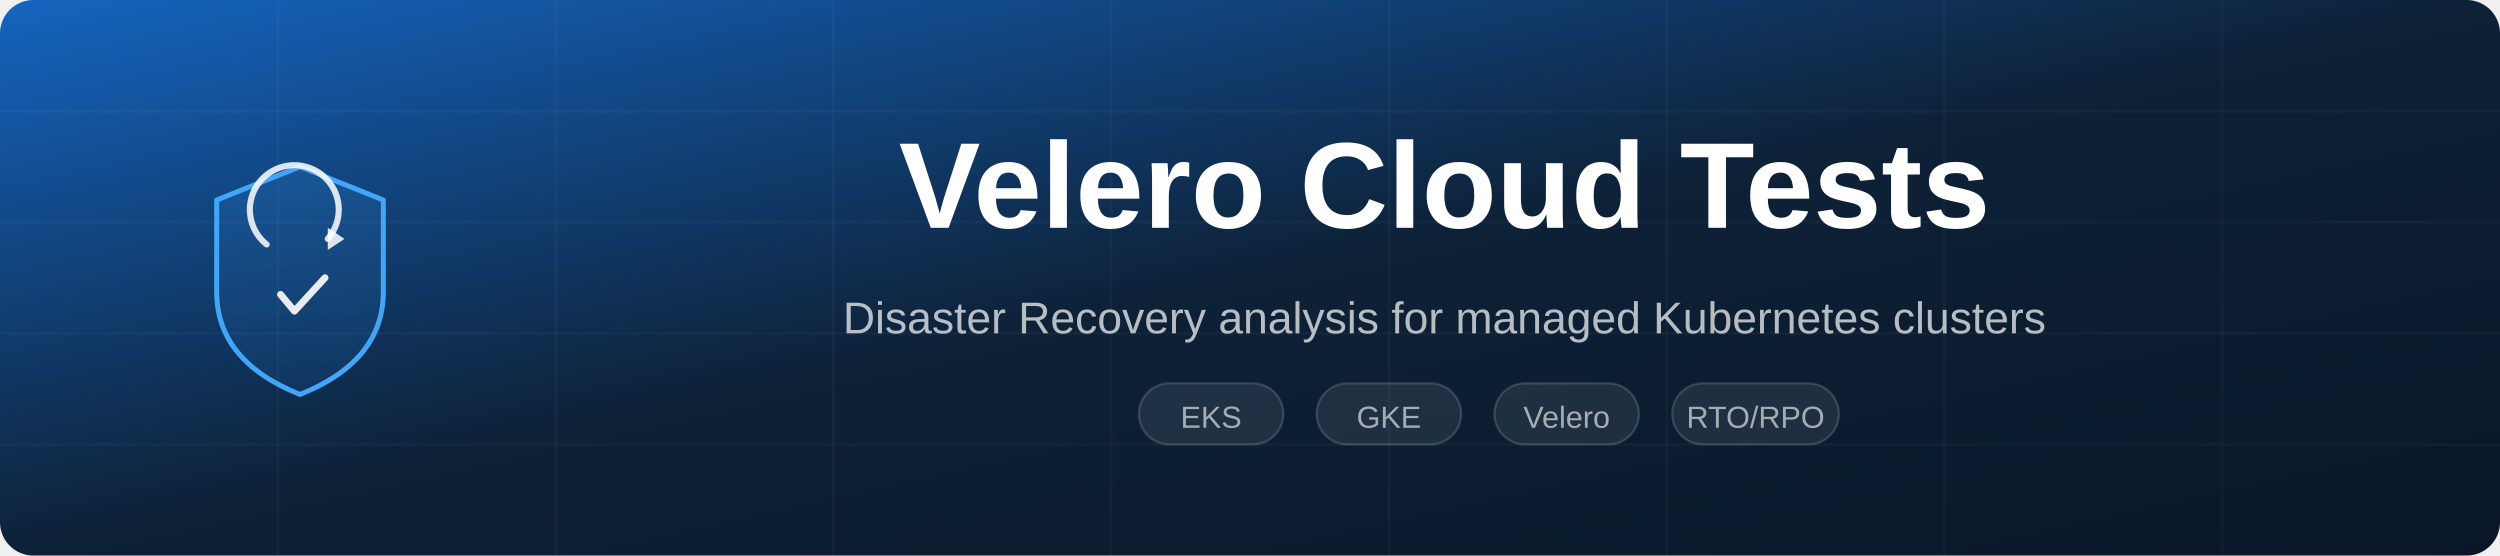
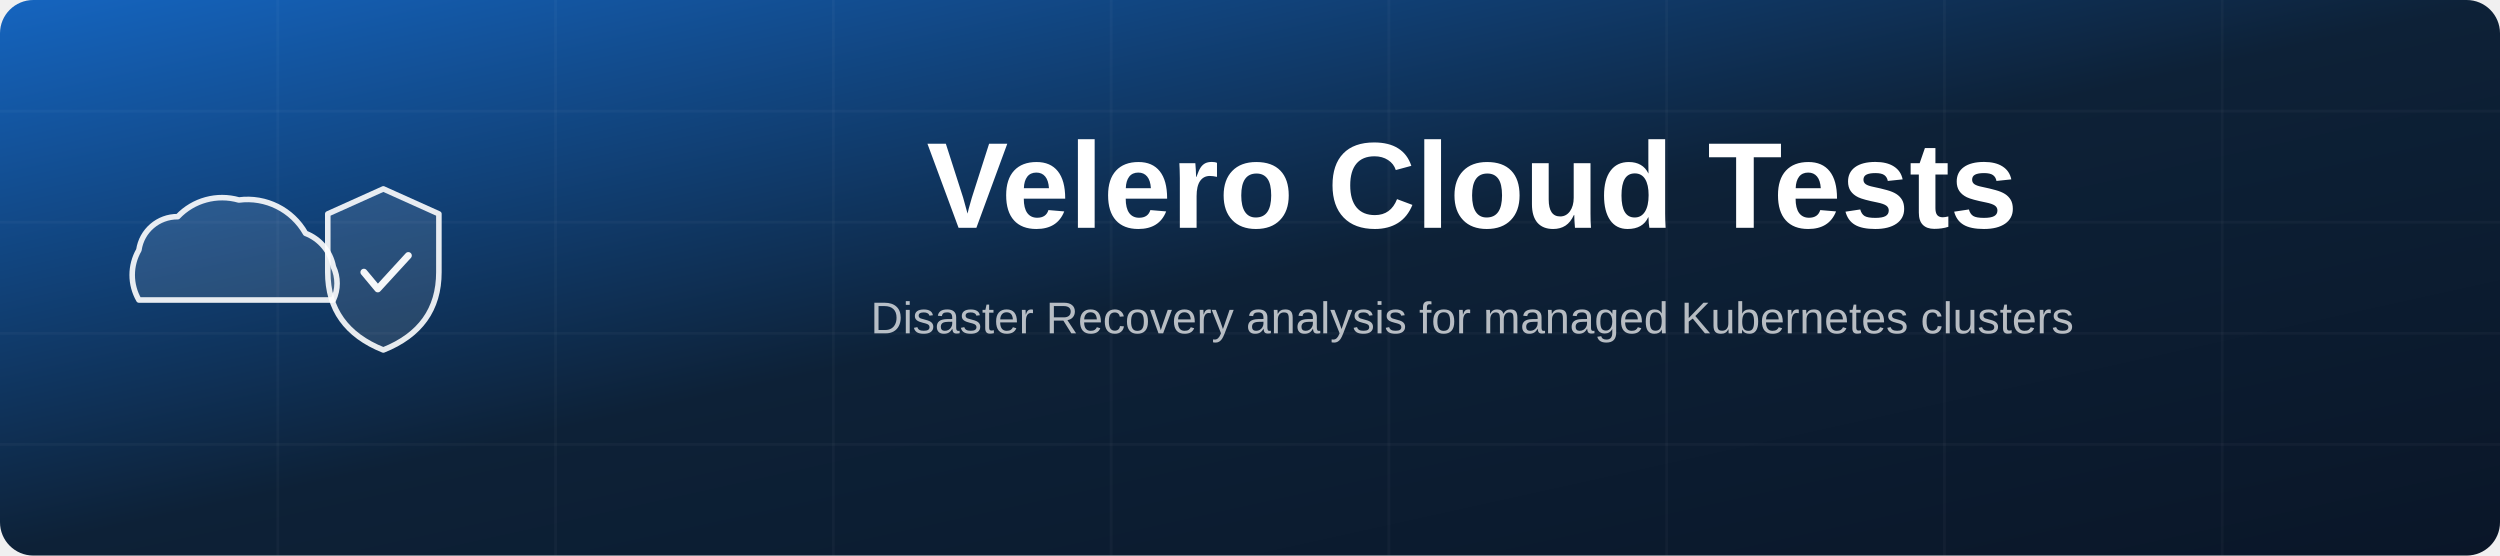
<svg xmlns="http://www.w3.org/2000/svg" width="900" height="200" viewBox="0 0 900 200">
  <defs>
    <linearGradient id="bg" x1="0%" y1="0%" x2="100%" y2="100%">
      <stop offset="0%" stop-color="#1565C0" />
      <stop offset="50%" stop-color="#0D2137" />
      <stop offset="100%" stop-color="#0A1628" />
-     </linearGradient>
-     <linearGradient id="shield" x1="0%" y1="0%" x2="0%" y2="100%">
-       <stop offset="0%" stop-color="#42A5F5" />
-       <stop offset="100%" stop-color="#1565C0" />
    </linearGradient>
  </defs>
  <rect width="900" height="200" rx="12" fill="url(#bg)" />
  <g stroke="white" stroke-opacity="0.03" stroke-width="1">
    <line x1="0" y1="40" x2="900" y2="40" />
    <line x1="0" y1="80" x2="900" y2="80" />
    <line x1="0" y1="120" x2="900" y2="120" />
    <line x1="0" y1="160" x2="900" y2="160" />
    <line x1="100" y1="0" x2="100" y2="200" />
    <line x1="200" y1="0" x2="200" y2="200" />
    <line x1="300" y1="0" x2="300" y2="200" />
    <line x1="400" y1="0" x2="400" y2="200" />
    <line x1="500" y1="0" x2="500" y2="200" />
    <line x1="600" y1="0" x2="600" y2="200" />
    <line x1="700" y1="0" x2="700" y2="200" />
    <line x1="800" y1="0" x2="800" y2="200" />
  </g>
-   <g transform="translate(108, 100)">
-     <path d="M 0,-40 L 30,-28 L 30,5 Q 30,30 0,42 Q -30,30 -30,5 L -30,-28 Z" fill="url(#shield)" fill-opacity="0.15" stroke="#42A5F5" stroke-width="1.8" stroke-linejoin="round" />
-     <path d="M -12,-12 A 16,16 0 1,1 10,-14" fill="none" stroke="white" stroke-width="2.2" stroke-linecap="round" opacity="0.85" />
-     <polygon points="10,-18 10,-10 16,-14" fill="white" opacity="0.85" />
-     <polyline points="-7,6 -2,12 9,0" fill="none" stroke="white" stroke-width="2.5" stroke-linecap="round" stroke-linejoin="round" opacity="0.9" />
+   <g transform="translate(82, 96)" fill="white" fill-opacity="0.12" stroke="white" stroke-width="2" opacity="0.9">
+     <path d="M -32,12 L -32,12              A 18,18 0 0,1 -32,-6              A 14,14 0 0,1 -18,-18              A 22,22 0 0,1 4,-24              A 24,24 0 0,1 28,-12              A 16,16 0 0,1 38,0              A 14,14 0 0,1 38,12              Z" stroke-linejoin="round" />
  </g>
-   <text x="520" y="82" font-family="'Segoe UI', 'Helvetica Neue', Arial, sans-serif" font-size="44" font-weight="bold" fill="white" text-anchor="middle">Velero Cloud Tests</text>
-   <text x="520" y="120" font-family="'Segoe UI', 'Helvetica Neue', Arial, sans-serif" font-size="16" fill="white" opacity="0.7" text-anchor="middle">Disaster Recovery analysis for managed Kubernetes clusters</text>
-   <g transform="translate(520, 150)" text-anchor="middle">
-     <rect x="-110" y="-12" width="52" height="22" rx="11" fill="white" fill-opacity="0.08" stroke="white" stroke-opacity="0.15" stroke-width="0.8" />
-     <text x="-84" y="4" font-family="'Segoe UI', 'Helvetica Neue', Arial, sans-serif" font-size="11" fill="white" opacity="0.6">EKS</text>
-     <rect x="-46" y="-12" width="52" height="22" rx="11" fill="white" fill-opacity="0.08" stroke="white" stroke-opacity="0.15" stroke-width="0.8" />
-     <text x="-20" y="4" font-family="'Segoe UI', 'Helvetica Neue', Arial, sans-serif" font-size="11" fill="white" opacity="0.6">GKE</text>
-     <rect x="18" y="-12" width="52" height="22" rx="11" fill="white" fill-opacity="0.08" stroke="white" stroke-opacity="0.15" stroke-width="0.8" />
-     <text x="44" y="4" font-family="'Segoe UI', 'Helvetica Neue', Arial, sans-serif" font-size="11" fill="white" opacity="0.6">Velero</text>
-     <rect x="82" y="-12" width="60" height="22" rx="11" fill="white" fill-opacity="0.08" stroke="white" stroke-opacity="0.15" stroke-width="0.8" />
-     <text x="112" y="4" font-family="'Segoe UI', 'Helvetica Neue', Arial, sans-serif" font-size="11" fill="white" opacity="0.6">RTO/RPO</text>
+   <g transform="translate(138, 96)">
+     <path d="M 0,-28 L 20,-19 L 20,2 Q 20,22 0,30 Q -20,22 -20,2 L -20,-19 Z" fill="white" fill-opacity="0.12" stroke="white" stroke-width="2" stroke-linejoin="round" opacity="0.9" />
+     <polyline points="-7,2 -2,8 9,-4" fill="none" stroke="white" stroke-width="2.5" stroke-linecap="round" stroke-linejoin="round" opacity="0.95" />
  </g>
+   <text x="530" y="82" font-family="'Segoe UI', 'Helvetica Neue', Arial, sans-serif" font-size="44" font-weight="bold" fill="white" text-anchor="middle">Velero Cloud Tests</text>
+   <text x="530" y="120" font-family="'Segoe UI', 'Helvetica Neue', Arial, sans-serif" font-size="16" fill="white" opacity="0.7" text-anchor="middle">Disaster Recovery analysis for managed Kubernetes clusters</text>
</svg>
